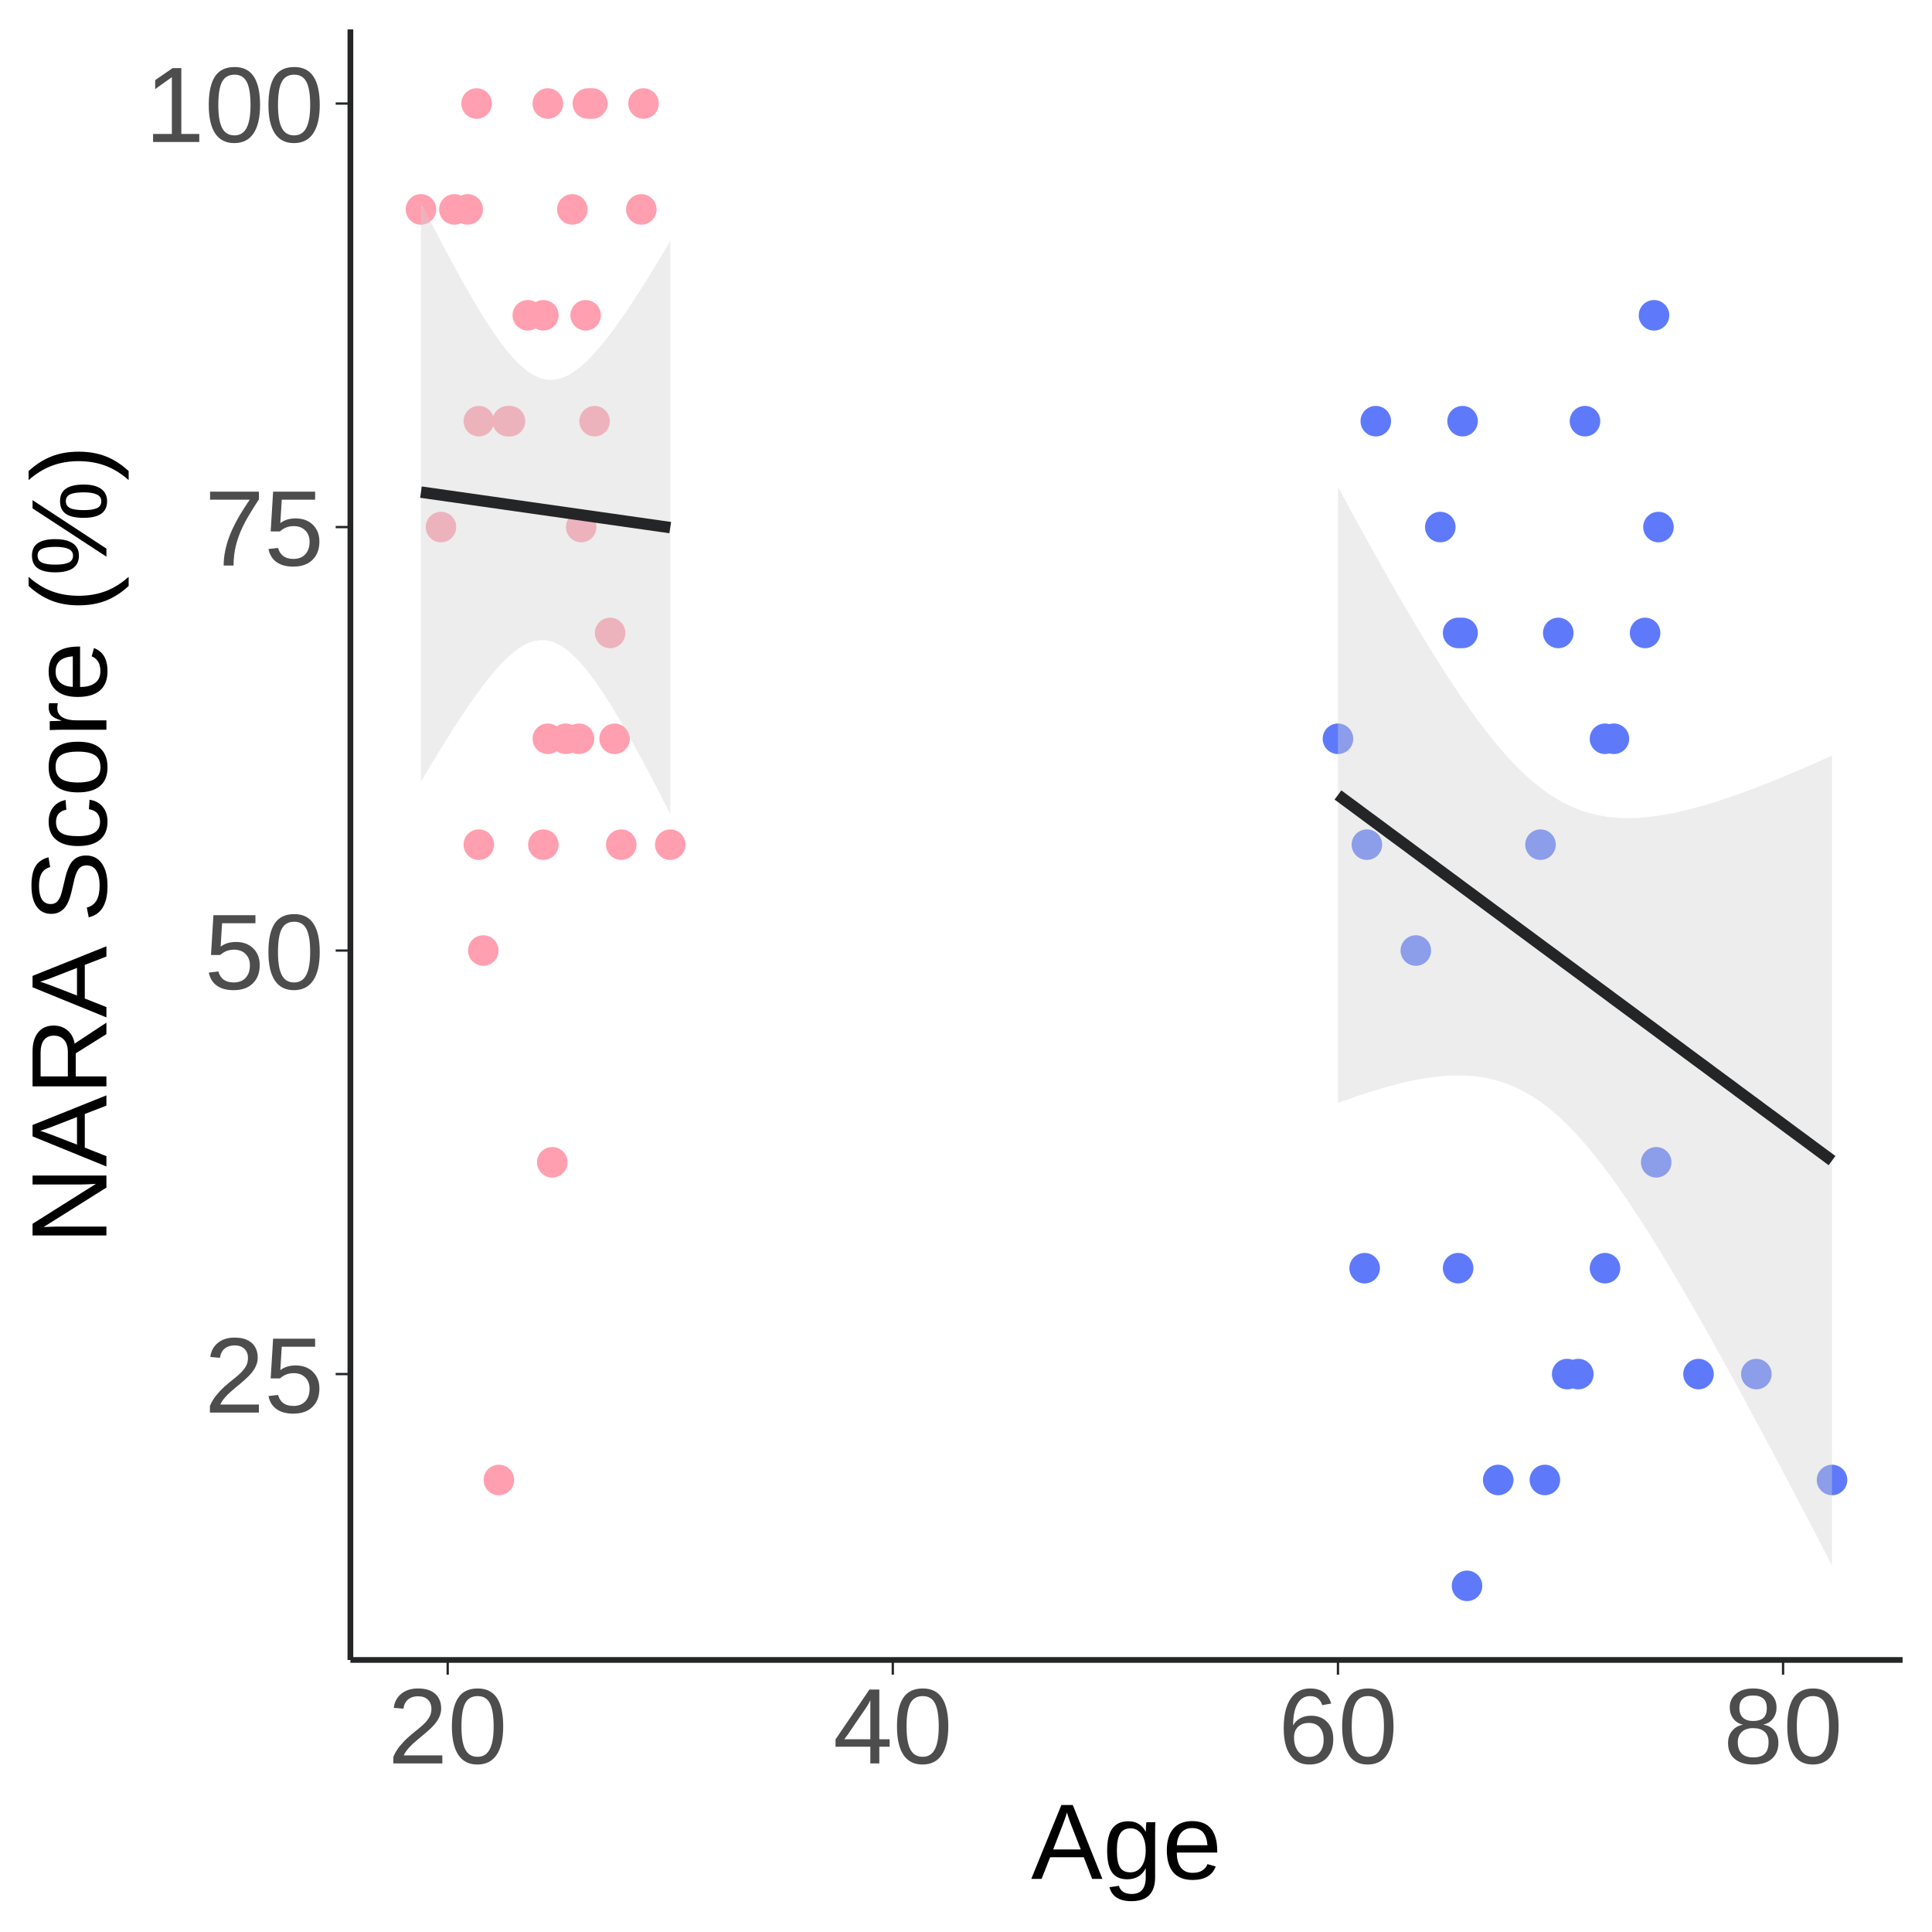
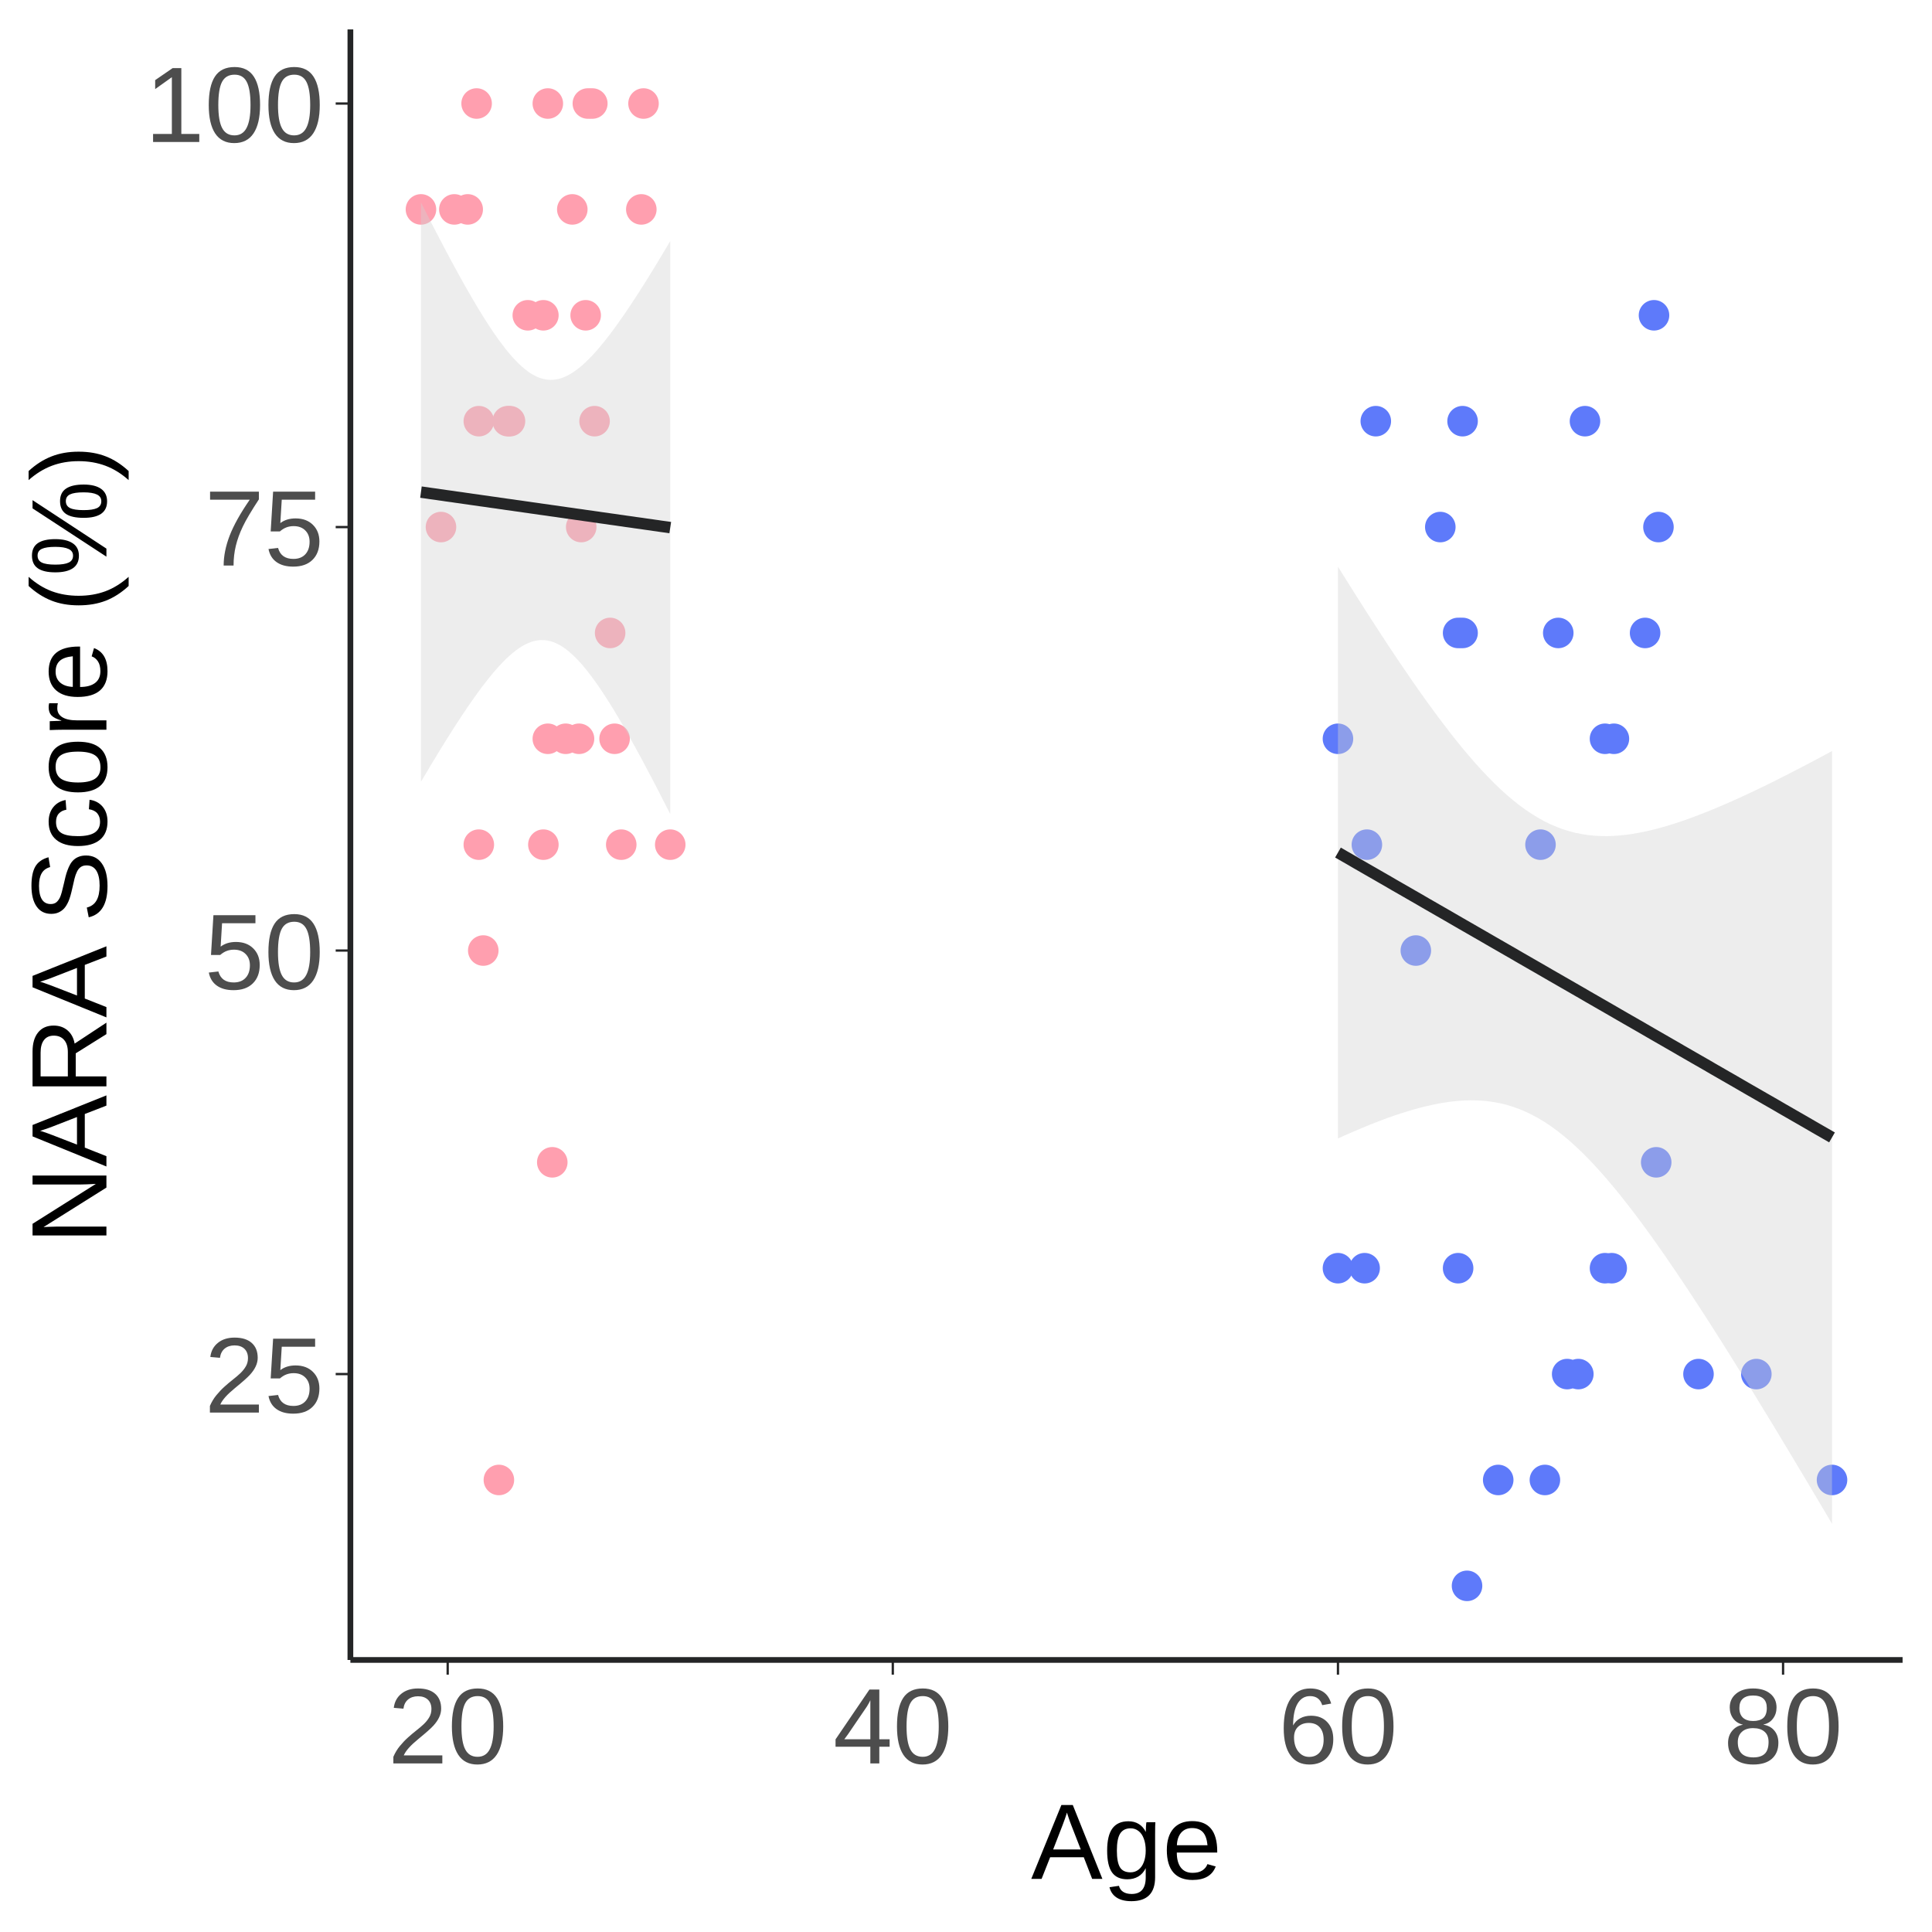
<svg xmlns="http://www.w3.org/2000/svg" class="svglite" width="360.00pt" height="360.00pt" viewBox="0 0 360.00 360.00">
  <defs>
    <style type="text/css">
    .svglite line, .svglite polyline, .svglite polygon, .svglite path, .svglite rect, .svglite circle {
      fill: none;
      stroke: #000000;
      stroke-linecap: round;
      stroke-linejoin: round;
      stroke-miterlimit: 10.00;
    }
    .svglite text {
      white-space: pre;
    }
  </style>
  </defs>
  <rect width="100%" height="100%" style="stroke: none; fill: #FFFFFF;" />
  <defs>
    <clipPath id="cpMC4wMHwzNjAuMDB8MC4wMHwzNjAuMDA=">
      <rect x="0.00" y="0.00" width="360.00" height="360.00" />
    </clipPath>
  </defs>
  <g clip-path="url(#cpMC4wMHwzNjAuMDB8MC4wMHwzNjAuMDA=)">
    <rect x="0.00" y="0.00" width="360.00" height="360.00" style="stroke-width: 1.07; stroke: #FFFFFF; fill: #FFFFFF;" />
  </g>
  <defs>
    <clipPath id="cpNjUuMjl8MzU0LjUyfDUuNDh8MzA5LjMx">
      <rect x="65.29" y="5.48" width="289.23" height="303.83" />
    </clipPath>
  </defs>
  <g clip-path="url(#cpNjUuMjl8MzU0LjUyfDUuNDh8MzA5LjMx)">
    <rect x="65.29" y="5.48" width="289.23" height="303.83" style="stroke-width: 1.07; stroke: none; fill: #FFFFFF;" />
    <circle cx="102.91" cy="216.58" r="2.49" style="stroke-width: 0.71; stroke: #FF9FAF; fill: #FF9FAF;" />
    <circle cx="109.54" cy="19.29" r="2.49" style="stroke-width: 0.71; stroke: #FF9FAF; fill: #FF9FAF;" />
    <circle cx="82.17" cy="98.21" r="2.49" style="stroke-width: 0.71; stroke: #FF9FAF; fill: #FF9FAF;" />
    <circle cx="94.61" cy="78.48" r="2.49" style="stroke-width: 0.71; stroke: #FF9FAF; fill: #FF9FAF;" />
    <circle cx="119.50" cy="39.02" r="2.49" style="stroke-width: 0.71; stroke: #FF9FAF; fill: #FF9FAF;" />
    <circle cx="254.70" cy="157.39" r="2.49" style="stroke-width: 0.71; stroke: #5E7AFA; fill: #5E7AFA;" />
    <circle cx="113.69" cy="117.94" r="2.49" style="stroke-width: 0.71; stroke: #FF9FAF; fill: #FF9FAF;" />
    <circle cx="124.89" cy="157.39" r="2.49" style="stroke-width: 0.71; stroke: #FF9FAF; fill: #FF9FAF;" />
    <circle cx="105.40" cy="137.66" r="2.49" style="stroke-width: 0.71; stroke: #FF9FAF; fill: #FF9FAF;" />
    <circle cx="327.27" cy="256.04" r="2.49" style="stroke-width: 0.71; stroke: #5E7AFA; fill: #5E7AFA;" />
    <circle cx="106.64" cy="39.02" r="2.49" style="stroke-width: 0.71; stroke: #FF9FAF; fill: #FF9FAF;" />
    <circle cx="119.91" cy="19.29" r="2.49" style="stroke-width: 0.71; stroke: #FF9FAF; fill: #FF9FAF;" />
    <circle cx="287.05" cy="157.39" r="2.49" style="stroke-width: 0.71; stroke: #5E7AFA; fill: #5E7AFA;" />
    <circle cx="272.53" cy="117.94" r="2.49" style="stroke-width: 0.71; stroke: #5E7AFA; fill: #5E7AFA;" />
    <circle cx="249.31" cy="137.66" r="2.49" style="stroke-width: 0.71; stroke: #5E7AFA; fill: #5E7AFA;" />
    <circle cx="273.36" cy="295.50" r="2.49" style="stroke-width: 0.71; stroke: #5E7AFA; fill: #5E7AFA;" />
    <circle cx="308.61" cy="216.58" r="2.49" style="stroke-width: 0.71; stroke: #5E7AFA; fill: #5E7AFA;" />
    <circle cx="306.54" cy="117.94" r="2.49" style="stroke-width: 0.71; stroke: #5E7AFA; fill: #5E7AFA;" />
    <circle cx="272.53" cy="78.48" r="2.49" style="stroke-width: 0.71; stroke: #5E7AFA; fill: #5E7AFA;" />
    <circle cx="271.70" cy="117.94" r="2.49" style="stroke-width: 0.71; stroke: #5E7AFA; fill: #5E7AFA;" />
    <circle cx="98.35" cy="58.75" r="2.49" style="stroke-width: 0.71; stroke: #FF9FAF; fill: #FF9FAF;" />
    <circle cx="268.38" cy="98.21" r="2.49" style="stroke-width: 0.71; stroke: #5E7AFA; fill: #5E7AFA;" />
    <circle cx="292.02" cy="256.04" r="2.49" style="stroke-width: 0.71; stroke: #5E7AFA; fill: #5E7AFA;" />
    <circle cx="89.22" cy="78.48" r="2.49" style="stroke-width: 0.71; stroke: #FF9FAF; fill: #FF9FAF;" />
    <circle cx="109.13" cy="58.75" r="2.49" style="stroke-width: 0.71; stroke: #FF9FAF; fill: #FF9FAF;" />
    <circle cx="102.08" cy="137.66" r="2.49" style="stroke-width: 0.71; stroke: #FF9FAF; fill: #FF9FAF;" />
    <circle cx="89.22" cy="157.39" r="2.49" style="stroke-width: 0.71; stroke: #FF9FAF; fill: #FF9FAF;" />
    <circle cx="110.37" cy="19.29" r="2.49" style="stroke-width: 0.71; stroke: #FF9FAF; fill: #FF9FAF;" />
    <circle cx="107.89" cy="137.66" r="2.49" style="stroke-width: 0.71; stroke: #FF9FAF; fill: #FF9FAF;" />
    <circle cx="90.05" cy="177.12" r="2.49" style="stroke-width: 0.71; stroke: #FF9FAF; fill: #FF9FAF;" />
    <circle cx="101.25" cy="58.75" r="2.49" style="stroke-width: 0.71; stroke: #FF9FAF; fill: #FF9FAF;" />
    <circle cx="108.30" cy="98.21" r="2.49" style="stroke-width: 0.71; stroke: #FF9FAF; fill: #FF9FAF;" />
    <circle cx="110.79" cy="78.48" r="2.49" style="stroke-width: 0.71; stroke: #FF9FAF; fill: #FF9FAF;" />
    <circle cx="115.76" cy="157.39" r="2.49" style="stroke-width: 0.71; stroke: #FF9FAF; fill: #FF9FAF;" />
    <circle cx="92.96" cy="275.77" r="2.49" style="stroke-width: 0.71; stroke: #FF9FAF; fill: #FF9FAF;" />
    <circle cx="295.34" cy="78.48" r="2.49" style="stroke-width: 0.71; stroke: #5E7AFA; fill: #5E7AFA;" />
    <circle cx="341.37" cy="275.77" r="2.49" style="stroke-width: 0.71; stroke: #5E7AFA; fill: #5E7AFA;" />
    <circle cx="290.36" cy="117.94" r="2.49" style="stroke-width: 0.71; stroke: #5E7AFA; fill: #5E7AFA;" />
    <circle cx="256.36" cy="78.48" r="2.49" style="stroke-width: 0.71; stroke: #5E7AFA; fill: #5E7AFA;" />
    <circle cx="271.70" cy="236.31" r="2.49" style="stroke-width: 0.71; stroke: #5E7AFA; fill: #5E7AFA;" />
    <circle cx="316.49" cy="256.04" r="2.49" style="stroke-width: 0.71; stroke: #5E7AFA; fill: #5E7AFA;" />
    <circle cx="309.03" cy="98.21" r="2.49" style="stroke-width: 0.71; stroke: #5E7AFA; fill: #5E7AFA;" />
    <circle cx="294.10" cy="256.04" r="2.49" style="stroke-width: 0.71; stroke: #5E7AFA; fill: #5E7AFA;" />
    <circle cx="279.17" cy="275.77" r="2.49" style="stroke-width: 0.71; stroke: #5E7AFA; fill: #5E7AFA;" />
    <circle cx="87.15" cy="39.02" r="2.49" style="stroke-width: 0.71; stroke: #FF9FAF; fill: #FF9FAF;" />
    <circle cx="84.66" cy="39.02" r="2.49" style="stroke-width: 0.71; stroke: #FF9FAF; fill: #FF9FAF;" />
    <circle cx="78.44" cy="39.02" r="2.49" style="stroke-width: 0.71; stroke: #FF9FAF; fill: #FF9FAF;" />
    <circle cx="287.87" cy="275.77" r="2.49" style="stroke-width: 0.71; stroke: #5E7AFA; fill: #5E7AFA;" />
    <circle cx="102.08" cy="19.29" r="2.49" style="stroke-width: 0.71; stroke: #FF9FAF; fill: #FF9FAF;" />
    <circle cx="88.81" cy="19.29" r="2.49" style="stroke-width: 0.71; stroke: #FF9FAF; fill: #FF9FAF;" />
    <circle cx="95.03" cy="78.48" r="2.49" style="stroke-width: 0.71; stroke: #FF9FAF; fill: #FF9FAF;" />
    <circle cx="300.73" cy="137.66" r="2.49" style="stroke-width: 0.71; stroke: #5E7AFA; fill: #5E7AFA;" />
    <circle cx="308.20" cy="58.75" r="2.49" style="stroke-width: 0.71; stroke: #5E7AFA; fill: #5E7AFA;" />
    <circle cx="299.07" cy="137.66" r="2.49" style="stroke-width: 0.71; stroke: #5E7AFA; fill: #5E7AFA;" />
    <circle cx="101.25" cy="157.39" r="2.49" style="stroke-width: 0.71; stroke: #FF9FAF; fill: #FF9FAF;" />
    <circle cx="254.28" cy="236.31" r="2.49" style="stroke-width: 0.71; stroke: #5E7AFA; fill: #5E7AFA;" />
    <circle cx="114.52" cy="137.66" r="2.49" style="stroke-width: 0.71; stroke: #FF9FAF; fill: #FF9FAF;" />
    <circle cx="263.82" cy="177.12" r="2.49" style="stroke-width: 0.71; stroke: #5E7AFA; fill: #5E7AFA;" />
    <circle cx="299.07" cy="236.31" r="2.49" style="stroke-width: 0.71; stroke: #5E7AFA; fill: #5E7AFA;" />
+     <circle cx="300.32" cy="236.31" r="2.49" style="stroke-width: 0.71; stroke: #5E7AFA; fill: #5E7AFA;" />
+     <circle cx="249.31" cy="236.31" r="2.49" style="stroke-width: 0.71; stroke: #5E7AFA; fill: #5E7AFA;" />
    <polygon points="78.44,37.72 79.03,38.88 79.62,40.04 80.20,41.19 80.79,42.34 81.38,43.47 81.97,44.60 82.56,45.72 83.14,46.84 83.73,47.94 84.32,49.04 84.91,50.12 85.50,51.19 86.08,52.25 86.67,53.30 87.26,54.33 87.85,55.35 88.44,56.35 89.02,57.33 89.61,58.30 90.20,59.25 90.79,60.17 91.37,61.07 91.96,61.94 92.55,62.79 93.14,63.61 93.73,64.39 94.31,65.15 94.90,65.86 95.49,66.54 96.08,67.18 96.67,67.77 97.25,68.31 97.84,68.81 98.43,69.26 99.02,69.65 99.61,69.98 100.19,70.26 100.78,70.48 101.37,70.64 101.96,70.74 102.55,70.78 103.13,70.76 103.72,70.68 104.31,70.55 104.90,70.35 105.49,70.10 106.07,69.80 106.66,69.45 107.25,69.05 107.84,68.60 108.43,68.12 109.01,67.59 109.60,67.02 110.19,66.42 110.78,65.79 111.37,65.12 111.95,64.43 112.54,63.71 113.13,62.97 113.72,62.20 114.31,61.42 114.89,60.61 115.48,59.78 116.07,58.94 116.66,58.09 117.25,57.21 117.83,56.33 118.42,55.43 119.01,54.52 119.60,53.60 120.19,52.67 120.77,51.73 121.36,50.78 121.95,49.82 122.54,48.85 123.12,47.88 123.71,46.90 124.30,45.91 124.89,44.92 124.89,151.69 124.30,150.53 123.71,149.38 123.12,148.23 122.54,147.09 121.95,145.96 121.36,144.83 120.77,143.72 120.19,142.61 119.60,141.51 119.01,140.42 118.42,139.34 117.83,138.28 117.25,137.22 116.66,136.19 116.07,135.16 115.48,134.15 114.89,133.16 114.31,132.18 113.72,131.23 113.13,130.30 112.54,129.39 111.95,128.50 111.37,127.64 110.78,126.81 110.19,126.01 109.60,125.24 109.01,124.51 108.43,123.81 107.84,123.16 107.25,122.54 106.66,121.98 106.07,121.46 105.49,120.99 104.90,120.57 104.31,120.21 103.72,119.90 103.13,119.66 102.55,119.47 101.96,119.34 101.37,119.28 100.78,119.27 100.19,119.32 99.61,119.43 99.02,119.60 98.43,119.83 97.84,120.10 97.25,120.43 96.67,120.81 96.08,121.24 95.49,121.71 94.90,122.22 94.31,122.76 93.73,123.35 93.14,123.97 92.55,124.62 91.96,125.30 91.37,126.01 90.79,126.74 90.20,127.49 89.61,128.27 89.02,129.07 88.44,129.89 87.85,130.72 87.26,131.57 86.67,132.44 86.08,133.32 85.50,134.21 84.91,135.11 84.32,136.03 83.73,136.96 83.14,137.89 82.56,138.84 81.97,139.79 81.38,140.76 80.79,141.73 80.20,142.70 79.62,143.69 79.03,144.68 78.44,145.67 " style="stroke-width: 0.00; stroke: none; stroke-linecap: butt; fill: #D3D3D3; fill-opacity: 0.40;" />
    <polyline points="78.44,37.72 79.03,38.88 79.62,40.04 80.20,41.19 80.79,42.34 81.38,43.47 81.97,44.60 82.56,45.72 83.14,46.84 83.73,47.94 84.32,49.04 84.91,50.12 85.50,51.19 86.08,52.25 86.67,53.30 87.26,54.33 87.85,55.35 88.44,56.35 89.02,57.33 89.61,58.30 90.20,59.25 90.79,60.17 91.37,61.07 91.96,61.94 92.55,62.79 93.14,63.61 93.73,64.39 94.31,65.15 94.90,65.86 95.49,66.54 96.08,67.18 96.67,67.77 97.25,68.31 97.84,68.81 98.43,69.26 99.02,69.65 99.61,69.98 100.19,70.26 100.78,70.48 101.37,70.64 101.96,70.74 102.55,70.78 103.13,70.76 103.72,70.68 104.31,70.55 104.90,70.35 105.49,70.10 106.07,69.80 106.66,69.45 107.25,69.05 107.84,68.60 108.43,68.12 109.01,67.59 109.60,67.02 110.19,66.42 110.78,65.79 111.37,65.12 111.95,64.43 112.54,63.71 113.13,62.97 113.72,62.20 114.31,61.42 114.89,60.61 115.48,59.78 116.07,58.94 116.66,58.09 117.25,57.21 117.83,56.33 118.42,55.43 119.01,54.52 119.60,53.60 120.19,52.67 120.77,51.73 121.36,50.78 121.95,49.82 122.54,48.85 123.12,47.88 123.71,46.90 124.30,45.91 124.89,44.92 " style="stroke-width: 2.13; stroke: none; stroke-linecap: butt;" />
    <polyline points="124.89,151.69 124.30,150.53 123.71,149.38 123.12,148.23 122.54,147.09 121.95,145.96 121.36,144.83 120.77,143.72 120.19,142.61 119.60,141.51 119.01,140.42 118.42,139.34 117.83,138.28 117.25,137.22 116.66,136.19 116.07,135.16 115.48,134.15 114.89,133.16 114.31,132.18 113.72,131.23 113.13,130.30 112.54,129.39 111.95,128.50 111.37,127.64 110.78,126.81 110.19,126.01 109.60,125.24 109.01,124.51 108.43,123.81 107.84,123.16 107.25,122.54 106.66,121.98 106.07,121.46 105.49,120.99 104.90,120.57 104.31,120.21 103.72,119.90 103.13,119.66 102.55,119.47 101.96,119.34 101.37,119.28 100.78,119.27 100.19,119.32 99.61,119.43 99.02,119.60 98.43,119.83 97.84,120.10 97.25,120.43 96.67,120.81 96.08,121.24 95.49,121.71 94.90,122.22 94.31,122.76 93.73,123.35 93.14,123.97 92.55,124.62 91.96,125.30 91.37,126.01 90.79,126.74 90.20,127.49 89.61,128.27 89.02,129.07 88.44,129.89 87.85,130.72 87.26,131.57 86.67,132.44 86.08,133.32 85.50,134.21 84.91,135.11 84.32,136.03 83.73,136.96 83.14,137.89 82.56,138.84 81.97,139.79 81.38,140.76 80.79,141.73 80.20,142.70 79.62,143.69 79.03,144.68 78.44,145.67 " style="stroke-width: 2.13; stroke: none; stroke-linecap: butt;" />
    <polyline points="78.44,91.70 79.03,91.78 79.62,91.86 80.20,91.95 80.79,92.03 81.38,92.11 81.97,92.20 82.56,92.28 83.14,92.37 83.73,92.45 84.32,92.53 84.91,92.62 85.50,92.70 86.08,92.78 86.67,92.87 87.26,92.95 87.85,93.04 88.44,93.12 89.02,93.20 89.61,93.29 90.20,93.37 90.79,93.45 91.37,93.54 91.96,93.62 92.55,93.70 93.14,93.79 93.73,93.87 94.31,93.96 94.90,94.04 95.49,94.12 96.08,94.21 96.67,94.29 97.25,94.37 97.84,94.46 98.43,94.54 99.02,94.63 99.61,94.71 100.19,94.79 100.78,94.88 101.37,94.96 101.96,95.04 102.55,95.13 103.13,95.21 103.72,95.29 104.31,95.38 104.90,95.46 105.49,95.55 106.07,95.63 106.66,95.71 107.25,95.80 107.84,95.88 108.43,95.96 109.01,96.05 109.60,96.13 110.19,96.21 110.78,96.30 111.37,96.38 111.95,96.47 112.54,96.55 113.13,96.63 113.72,96.72 114.31,96.80 114.89,96.88 115.48,96.97 116.07,97.05 116.66,97.14 117.25,97.22 117.83,97.30 118.42,97.39 119.01,97.47 119.60,97.55 120.19,97.64 120.77,97.72 121.36,97.80 121.95,97.89 122.54,97.97 123.12,98.06 123.71,98.14 124.30,98.22 124.89,98.31 " style="stroke-width: 2.13; stroke: #242526; stroke-linecap: butt;" />
-     <polygon points="249.31,90.72 250.47,92.88 251.64,95.02 252.80,97.15 253.97,99.27 255.13,101.37 256.30,103.46 257.46,105.53 258.63,107.59 259.79,109.63 260.96,111.65 262.13,113.64 263.29,115.62 264.46,117.57 265.62,119.49 266.79,121.39 267.95,123.25 269.12,125.08 270.28,126.88 271.45,128.63 272.61,130.34 273.78,132.01 274.94,133.63 276.11,135.20 277.28,136.71 278.44,138.17 279.61,139.56 280.77,140.89 281.94,142.14 283.10,143.33 284.27,144.45 285.43,145.49 286.60,146.45 287.76,147.34 288.93,148.14 290.10,148.88 291.26,149.53 292.43,150.11 293.59,150.62 294.76,151.06 295.92,151.43 297.09,151.74 298.25,151.99 299.42,152.18 300.58,152.31 301.75,152.40 302.91,152.44 304.08,152.43 305.25,152.39 306.41,152.30 307.58,152.18 308.74,152.03 309.91,151.85 311.07,151.64 312.24,151.41 313.40,151.15 314.57,150.87 315.73,150.56 316.90,150.24 318.07,149.90 319.23,149.55 320.40,149.18 321.56,148.79 322.73,148.40 323.89,147.99 325.06,147.57 326.22,147.13 327.39,146.69 328.55,146.24 329.72,145.78 330.89,145.31 332.05,144.84 333.22,144.35 334.38,143.86 335.55,143.37 336.71,142.86 337.88,142.36 339.04,141.84 340.21,141.32 341.37,140.80 341.37,291.73 340.21,289.48 339.04,287.23 337.88,285.00 336.71,282.76 335.55,280.54 334.38,278.31 333.22,276.10 332.05,273.89 330.89,271.69 329.72,269.50 328.55,267.31 327.39,265.14 326.22,262.97 325.06,260.81 323.89,258.66 322.73,256.53 321.56,254.41 320.40,252.30 319.23,250.20 318.07,248.12 316.90,246.06 315.73,244.01 314.57,241.99 313.40,239.98 312.24,238.00 311.07,236.04 309.91,234.10 308.74,232.19 307.58,230.32 306.41,228.47 305.25,226.67 304.08,224.90 302.91,223.16 301.75,221.48 300.58,219.84 299.42,218.25 298.25,216.72 297.09,215.24 295.92,213.82 294.76,212.47 293.59,211.18 292.43,209.97 291.26,208.82 290.10,207.75 288.93,206.76 287.76,205.84 286.60,205.00 285.43,204.24 284.27,203.56 283.10,202.95 281.94,202.41 280.77,201.94 279.61,201.54 278.44,201.21 277.28,200.94 276.11,200.73 274.94,200.57 273.78,200.47 272.61,200.41 271.45,200.40 270.28,200.43 269.12,200.50 267.95,200.60 266.79,200.74 265.62,200.91 264.46,201.11 263.29,201.33 262.13,201.58 260.96,201.86 259.79,202.15 258.63,202.47 257.46,202.80 256.30,203.15 255.13,203.51 253.97,203.89 252.80,204.28 251.64,204.69 250.47,205.10 249.31,205.53 " style="stroke-width: 0.00; stroke: none; stroke-linecap: butt; fill: #D3D3D3; fill-opacity: 0.40;" />
-     <polyline points="249.31,90.72 250.47,92.88 251.64,95.02 252.80,97.15 253.97,99.27 255.13,101.37 256.30,103.46 257.46,105.53 258.63,107.59 259.79,109.63 260.96,111.65 262.13,113.64 263.29,115.62 264.46,117.57 265.62,119.49 266.79,121.39 267.95,123.25 269.12,125.08 270.28,126.88 271.45,128.63 272.61,130.34 273.78,132.01 274.94,133.63 276.11,135.20 277.28,136.71 278.44,138.17 279.61,139.56 280.77,140.89 281.94,142.14 283.10,143.33 284.27,144.45 285.43,145.49 286.60,146.45 287.76,147.34 288.93,148.14 290.10,148.88 291.26,149.53 292.43,150.11 293.59,150.62 294.76,151.06 295.92,151.43 297.09,151.74 298.25,151.99 299.42,152.18 300.58,152.31 301.75,152.40 302.91,152.44 304.08,152.43 305.25,152.39 306.41,152.30 307.58,152.18 308.74,152.03 309.91,151.85 311.07,151.64 312.24,151.41 313.40,151.15 314.57,150.87 315.73,150.56 316.90,150.24 318.07,149.90 319.23,149.55 320.40,149.18 321.56,148.79 322.73,148.40 323.89,147.99 325.06,147.57 326.22,147.13 327.39,146.69 328.55,146.24 329.72,145.78 330.89,145.31 332.05,144.84 333.22,144.35 334.38,143.86 335.55,143.37 336.71,142.86 337.88,142.36 339.04,141.84 340.21,141.32 341.37,140.80 " style="stroke-width: 2.13; stroke: none; stroke-linecap: butt;" />
-     <polyline points="341.37,291.73 340.21,289.48 339.04,287.23 337.88,285.00 336.71,282.76 335.55,280.54 334.38,278.31 333.22,276.10 332.05,273.89 330.89,271.69 329.72,269.50 328.55,267.31 327.39,265.14 326.22,262.97 325.06,260.81 323.89,258.66 322.73,256.53 321.56,254.41 320.40,252.30 319.23,250.20 318.07,248.12 316.90,246.06 315.73,244.01 314.57,241.99 313.40,239.98 312.24,238.00 311.07,236.04 309.91,234.10 308.74,232.19 307.58,230.32 306.41,228.47 305.25,226.67 304.08,224.90 302.91,223.16 301.75,221.48 300.58,219.84 299.42,218.25 298.25,216.72 297.09,215.24 295.92,213.82 294.76,212.47 293.59,211.18 292.43,209.97 291.26,208.82 290.10,207.75 288.93,206.76 287.76,205.84 286.60,205.00 285.43,204.24 284.27,203.56 283.10,202.95 281.94,202.41 280.77,201.94 279.61,201.54 278.44,201.21 277.28,200.94 276.11,200.73 274.94,200.57 273.78,200.47 272.61,200.41 271.45,200.40 270.28,200.43 269.12,200.50 267.95,200.60 266.79,200.74 265.62,200.91 264.46,201.11 263.29,201.33 262.13,201.58 260.96,201.86 259.79,202.15 258.63,202.47 257.46,202.80 256.30,203.15 255.13,203.51 253.97,203.89 252.80,204.28 251.64,204.69 250.47,205.10 249.31,205.53 " style="stroke-width: 2.13; stroke: none; stroke-linecap: butt;" />
-     <polyline points="249.31,148.13 250.47,148.99 251.64,149.85 252.80,150.71 253.97,151.58 255.13,152.44 256.30,153.30 257.46,154.16 258.63,155.03 259.79,155.89 260.96,156.75 262.13,157.61 263.29,158.48 264.46,159.34 265.62,160.20 266.79,161.06 267.95,161.93 269.12,162.79 270.28,163.65 271.45,164.51 272.61,165.38 273.78,166.24 274.94,167.10 276.11,167.96 277.28,168.83 278.44,169.69 279.61,170.55 280.77,171.41 281.94,172.28 283.10,173.14 284.27,174.00 285.43,174.86 286.60,175.73 287.76,176.59 288.93,177.45 290.10,178.31 291.26,179.18 292.43,180.04 293.59,180.90 294.76,181.76 295.92,182.63 297.09,183.49 298.25,184.35 299.42,185.21 300.58,186.08 301.75,186.94 302.91,187.80 304.08,188.66 305.25,189.53 306.41,190.39 307.58,191.25 308.74,192.11 309.91,192.98 311.07,193.84 312.24,194.70 313.40,195.56 314.57,196.43 315.73,197.29 316.90,198.15 318.07,199.01 319.23,199.88 320.40,200.74 321.56,201.60 322.73,202.46 323.89,203.33 325.06,204.19 326.22,205.05 327.39,205.91 328.55,206.78 329.72,207.64 330.89,208.50 332.05,209.36 333.22,210.23 334.38,211.09 335.55,211.95 336.71,212.81 337.88,213.68 339.04,214.54 340.21,215.40 341.37,216.26 " style="stroke-width: 2.13; stroke: #242526; stroke-linecap: butt;" />
+     <polygon points="249.31,105.58 250.47,107.45 251.64,109.31 252.80,111.15 253.97,112.99 255.13,114.81 256.30,116.61 257.46,118.40 258.63,120.18 259.79,121.93 260.96,123.67 262.13,125.38 263.29,127.07 264.46,128.74 265.62,130.38 266.79,131.99 267.95,133.57 269.12,135.11 270.28,136.62 271.45,138.10 272.61,139.53 273.78,140.91 274.94,142.25 276.11,143.54 277.28,144.77 278.44,145.95 279.61,147.07 280.77,148.12 281.94,149.11 283.10,150.03 284.27,150.89 285.43,151.67 286.60,152.38 287.76,153.03 288.93,153.60 290.10,154.10 291.26,154.53 292.43,154.89 293.59,155.19 294.76,155.42 295.92,155.60 297.09,155.72 298.25,155.78 299.42,155.80 300.58,155.76 301.75,155.68 302.91,155.56 304.08,155.40 305.25,155.20 306.41,154.97 307.58,154.71 308.74,154.42 309.91,154.10 311.07,153.76 312.24,153.39 313.40,153.00 314.57,152.59 315.73,152.17 316.90,151.72 318.07,151.26 319.23,150.79 320.40,150.30 321.56,149.80 322.73,149.29 323.89,148.76 325.06,148.23 326.22,147.68 327.39,147.13 328.55,146.57 329.72,146.00 330.89,145.42 332.05,144.83 333.22,144.24 334.38,143.64 335.55,143.04 336.71,142.43 337.88,141.82 339.04,141.20 340.21,140.57 341.37,139.94 341.37,283.94 340.21,281.97 339.04,280.00 337.88,278.04 336.71,276.08 335.55,274.13 334.38,272.18 333.22,270.24 332.05,268.30 330.89,266.37 329.72,264.45 328.55,262.54 327.39,260.63 326.22,258.73 325.06,256.84 323.89,254.97 322.73,253.10 321.56,251.24 320.40,249.39 319.23,247.56 318.07,245.74 316.90,243.94 315.73,242.15 314.57,240.38 313.40,238.63 312.24,236.90 311.07,235.19 309.91,233.50 308.74,231.84 307.58,230.20 306.41,228.60 305.25,227.02 304.08,225.48 302.91,223.98 301.75,222.51 300.58,221.09 299.42,219.71 298.25,218.38 297.09,217.10 295.92,215.87 294.76,214.70 293.59,213.60 292.43,212.55 291.26,211.57 290.10,210.66 288.93,209.81 287.76,209.04 286.60,208.34 285.43,207.71 284.27,207.15 283.10,206.66 281.94,206.24 280.77,205.88 279.61,205.59 278.44,205.37 277.28,205.20 276.11,205.09 274.94,205.04 273.78,205.03 272.61,205.07 271.45,205.16 270.28,205.28 269.12,205.45 267.95,205.65 266.79,205.89 265.62,206.16 264.46,206.45 263.29,206.77 262.13,207.12 260.96,207.49 259.79,207.88 258.63,208.29 257.46,208.72 256.30,209.17 255.13,209.63 253.97,210.11 252.80,210.60 251.64,211.10 250.47,211.61 249.31,212.14 " style="stroke-width: 0.00; stroke: none; stroke-linecap: butt; fill: #D3D3D3; fill-opacity: 0.40;" />
+     <polyline points="249.31,105.58 250.47,107.45 251.64,109.31 252.80,111.15 253.97,112.99 255.13,114.81 256.30,116.61 257.46,118.40 258.63,120.18 259.79,121.93 260.96,123.67 262.13,125.38 263.29,127.07 264.46,128.74 265.62,130.38 266.79,131.99 267.95,133.57 269.12,135.11 270.28,136.62 271.45,138.10 272.61,139.53 273.78,140.91 274.94,142.25 276.11,143.54 277.28,144.77 278.44,145.95 279.61,147.07 280.77,148.12 281.94,149.11 283.10,150.03 284.27,150.89 285.43,151.67 286.60,152.38 287.76,153.03 288.93,153.60 290.10,154.10 291.26,154.53 292.43,154.89 293.59,155.19 294.76,155.42 295.92,155.60 297.09,155.72 298.25,155.78 299.42,155.80 300.58,155.76 301.75,155.68 302.91,155.56 304.08,155.40 305.25,155.20 306.41,154.97 307.58,154.71 308.74,154.42 309.91,154.10 311.07,153.76 312.24,153.39 313.40,153.00 314.57,152.59 315.73,152.17 316.90,151.72 318.07,151.26 319.23,150.79 320.40,150.30 321.56,149.80 322.73,149.29 323.89,148.76 325.06,148.23 326.22,147.68 327.39,147.13 328.55,146.57 329.72,146.00 330.89,145.42 332.05,144.83 333.22,144.24 334.38,143.64 335.55,143.04 336.71,142.43 337.88,141.82 339.04,141.20 340.21,140.57 341.37,139.94 " style="stroke-width: 2.13; stroke: none; stroke-linecap: butt;" />
+     <polyline points="341.37,283.94 340.21,281.97 339.04,280.00 337.88,278.04 336.71,276.08 335.55,274.13 334.38,272.18 333.22,270.24 332.05,268.30 330.89,266.37 329.72,264.45 328.55,262.54 327.39,260.63 326.22,258.73 325.06,256.84 323.89,254.97 322.73,253.10 321.56,251.24 320.40,249.39 319.23,247.56 318.07,245.74 316.90,243.94 315.73,242.15 314.57,240.38 313.40,238.63 312.24,236.90 311.07,235.19 309.91,233.50 308.74,231.84 307.58,230.20 306.41,228.60 305.25,227.02 304.08,225.48 302.91,223.98 301.75,222.51 300.58,221.09 299.42,219.71 298.25,218.38 297.09,217.10 295.92,215.87 294.76,214.70 293.59,213.60 292.43,212.55 291.26,211.57 290.10,210.66 288.93,209.81 287.76,209.04 286.60,208.34 285.43,207.71 284.27,207.15 283.10,206.66 281.94,206.24 280.77,205.88 279.61,205.59 278.44,205.37 277.28,205.20 276.11,205.09 274.94,205.04 273.78,205.03 272.61,205.07 271.45,205.16 270.28,205.28 269.12,205.45 267.95,205.65 266.79,205.89 265.62,206.16 264.46,206.45 263.29,206.77 262.13,207.12 260.96,207.49 259.79,207.88 258.63,208.29 257.46,208.72 256.30,209.17 255.13,209.63 253.97,210.11 252.80,210.60 251.64,211.10 250.47,211.61 249.31,212.14 " style="stroke-width: 2.13; stroke: none; stroke-linecap: butt;" />
+     <polyline points="249.31,158.86 250.47,159.53 251.64,160.20 252.80,160.88 253.97,161.55 255.13,162.22 256.30,162.89 257.46,163.56 258.63,164.23 259.79,164.91 260.96,165.58 262.13,166.25 263.29,166.92 264.46,167.59 265.62,168.27 266.79,168.94 267.95,169.61 269.12,170.28 270.28,170.95 271.45,171.63 272.61,172.30 273.78,172.97 274.94,173.64 276.11,174.31 277.28,174.99 278.44,175.66 279.61,176.33 280.77,177.00 281.94,177.67 283.10,178.35 284.27,179.02 285.43,179.69 286.60,180.36 287.76,181.03 288.93,181.71 290.10,182.38 291.26,183.05 292.43,183.72 293.59,184.39 294.76,185.06 295.92,185.74 297.09,186.41 298.25,187.08 299.42,187.75 300.58,188.42 301.75,189.10 302.91,189.77 304.08,190.44 305.25,191.11 306.41,191.78 307.58,192.46 308.74,193.13 309.91,193.80 311.07,194.47 312.24,195.14 313.40,195.82 314.57,196.49 315.73,197.16 316.90,197.83 318.07,198.50 319.23,199.18 320.40,199.85 321.56,200.52 322.73,201.19 323.89,201.86 325.06,202.54 326.22,203.21 327.39,203.88 328.55,204.55 329.72,205.22 330.89,205.89 332.05,206.57 333.22,207.24 334.38,207.91 335.55,208.58 336.71,209.25 337.88,209.93 339.04,210.60 340.21,211.27 341.37,211.94 " style="stroke-width: 2.13; stroke: #242526; stroke-linecap: butt;" />
  </g>
  <g clip-path="url(#cpMC4wMHwzNjAuMDB8MC4wMHwzNjAuMDA=)">
    <polyline points="65.29,309.31 65.29,5.48 " style="stroke-width: 1.07; stroke: #242526; stroke-linecap: butt;" />
    <text x="60.36" y="263.21" text-anchor="end" style="font-size: 20.00px;fill: #4D4D4D; font-family: &quot;Arial&quot;;" textLength="22.25px" lengthAdjust="spacingAndGlyphs">25</text>
    <text x="60.36" y="184.30" text-anchor="end" style="font-size: 20.00px;fill: #4D4D4D; font-family: &quot;Arial&quot;;" textLength="22.25px" lengthAdjust="spacingAndGlyphs">50</text>
    <text x="60.36" y="105.38" text-anchor="end" style="font-size: 20.00px;fill: #4D4D4D; font-family: &quot;Arial&quot;;" textLength="22.25px" lengthAdjust="spacingAndGlyphs">75</text>
    <text x="60.36" y="26.46" text-anchor="end" style="font-size: 20.00px;fill: #4D4D4D; font-family: &quot;Arial&quot;;" textLength="33.37px" lengthAdjust="spacingAndGlyphs">100</text>
    <polyline points="62.55,256.04 65.29,256.04 " style="stroke-width: 0.43; stroke: #242526; stroke-linecap: butt;" />
    <polyline points="62.55,177.12 65.29,177.12 " style="stroke-width: 0.43; stroke: #242526; stroke-linecap: butt;" />
    <polyline points="62.55,98.21 65.29,98.21 " style="stroke-width: 0.43; stroke: #242526; stroke-linecap: butt;" />
    <polyline points="62.55,19.29 65.29,19.29 " style="stroke-width: 0.43; stroke: #242526; stroke-linecap: butt;" />
    <polyline points="65.29,309.31 354.52,309.31 " style="stroke-width: 1.07; stroke: #242526; stroke-linecap: butt;" />
    <polyline points="83.42,312.05 83.42,309.31 " style="stroke-width: 0.43; stroke: #242526; stroke-linecap: butt;" />
    <polyline points="166.36,312.05 166.36,309.31 " style="stroke-width: 0.43; stroke: #242526; stroke-linecap: butt;" />
    <polyline points="249.31,312.05 249.31,309.31 " style="stroke-width: 0.43; stroke: #242526; stroke-linecap: butt;" />
    <polyline points="332.25,312.05 332.25,309.31 " style="stroke-width: 0.43; stroke: #242526; stroke-linecap: butt;" />
    <text x="83.42" y="328.59" text-anchor="middle" style="font-size: 20.00px;fill: #4D4D4D; font-family: &quot;Arial&quot;;" textLength="22.25px" lengthAdjust="spacingAndGlyphs">20</text>
    <text x="166.36" y="328.59" text-anchor="middle" style="font-size: 20.00px;fill: #4D4D4D; font-family: &quot;Arial&quot;;" textLength="22.25px" lengthAdjust="spacingAndGlyphs">40</text>
    <text x="249.31" y="328.59" text-anchor="middle" style="font-size: 20.00px;fill: #4D4D4D; font-family: &quot;Arial&quot;;" textLength="22.25px" lengthAdjust="spacingAndGlyphs">60</text>
    <text x="332.25" y="328.59" text-anchor="middle" style="font-size: 20.00px;fill: #4D4D4D; font-family: &quot;Arial&quot;;" textLength="22.25px" lengthAdjust="spacingAndGlyphs">80</text>
    <text x="209.91" y="350.10" text-anchor="middle" style="font-size: 20.00px; font-family: &quot;Arial&quot;;" textLength="35.59px" lengthAdjust="spacingAndGlyphs">Age</text>
    <text transform="translate(19.83,157.39) rotate(-90)" text-anchor="middle" style="font-size: 20.00px; font-family: &quot;Arial&quot;;" textLength="150.04px" lengthAdjust="spacingAndGlyphs">NARA Score (%)</text>
  </g>
</svg>
